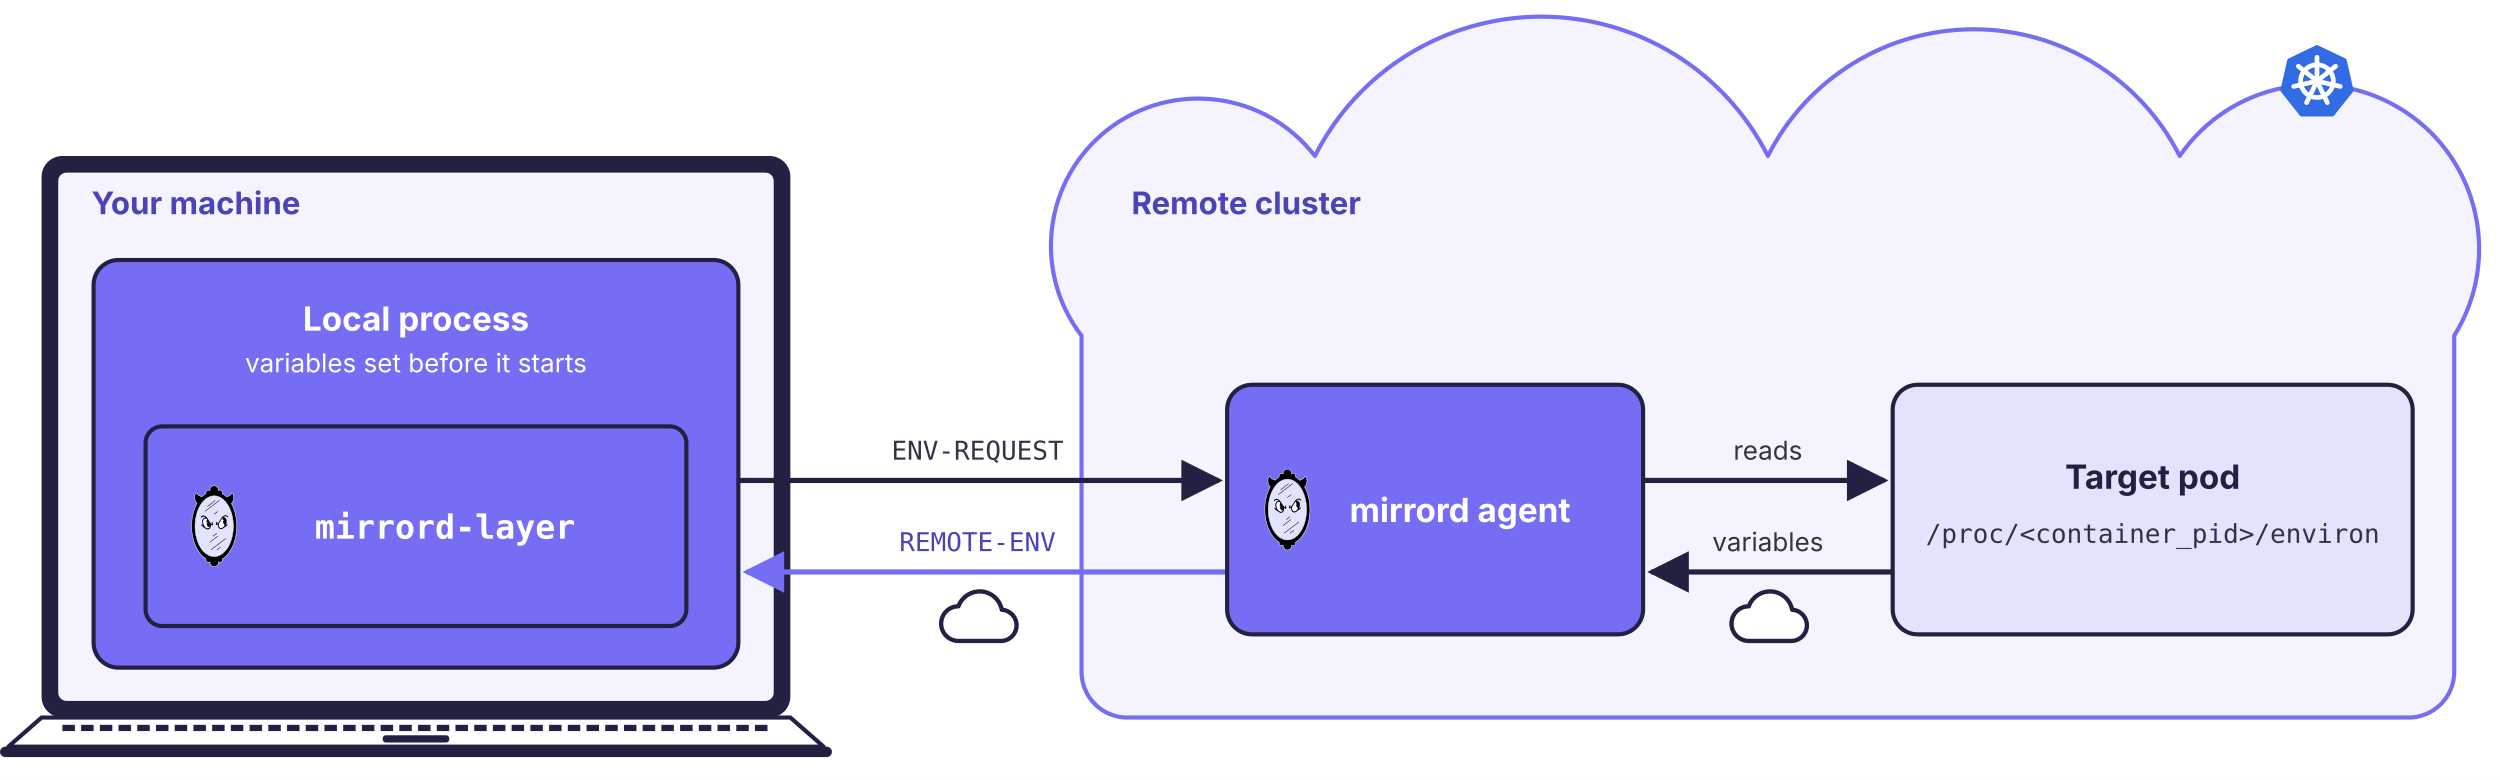
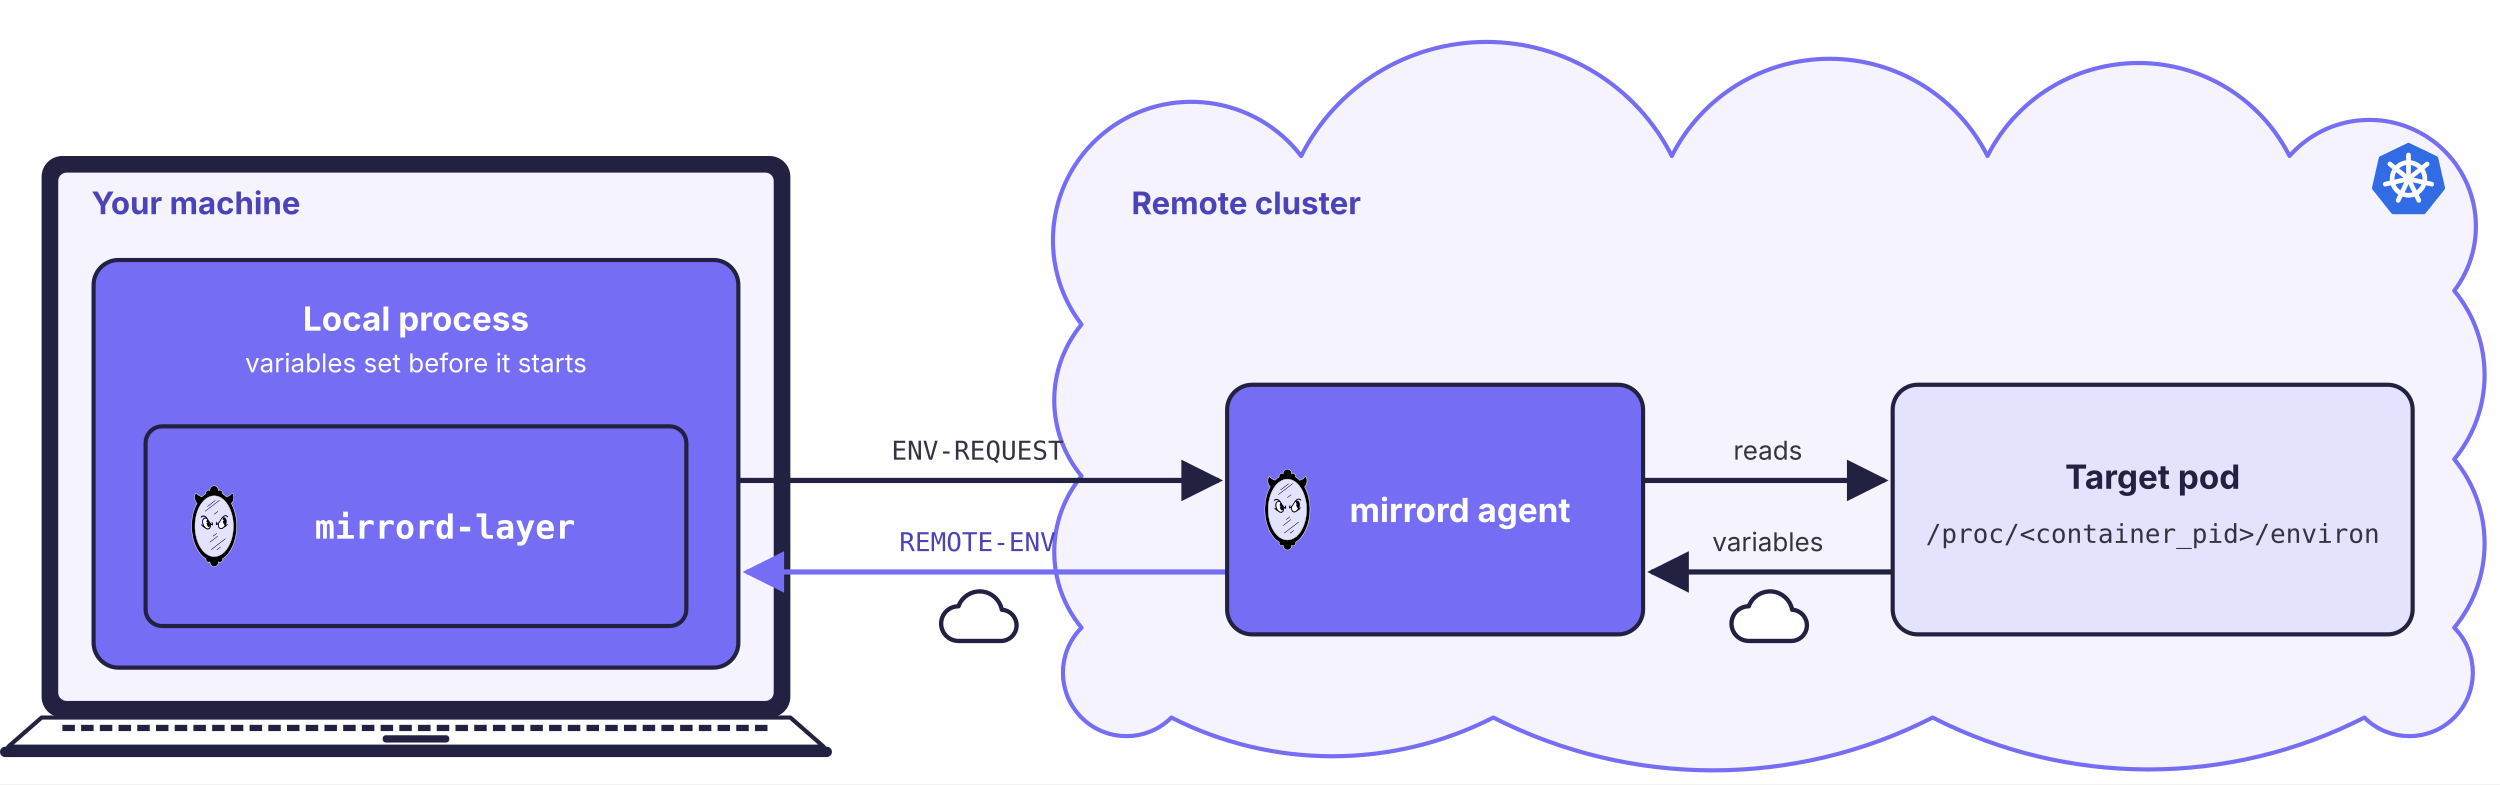
- <svg xmlns="http://www.w3.org/2000/svg" viewBox="0 -35 1202 375" width="1202" height="375" font-family="Inter, Helvetica, Arial, sans-serif" role="img" aria-labelledby="t d">
+ <svg xmlns="http://www.w3.org/2000/svg" viewBox="0 -35 1202 377" width="1202" height="377" font-family="Inter, Helvetica, Arial, sans-serif" role="img" aria-labelledby="t d">
  <defs>
    <marker id="arrow" viewBox="0 0 10 10" refX="9" refY="5" markerWidth="8" markerHeight="8" orient="auto-start-reverse">
      <path d="M0 0 L10 5 L0 10 z" fill="#232141" />
    </marker>
    <marker id="arrow-purple" viewBox="0 0 10 10" refX="9" refY="5" markerWidth="8" markerHeight="8" orient="auto-start-reverse">
      <path d="M0 0 L10 5 L0 10 z" fill="#756DF3" />
    </marker>
    <symbol id="k8s" viewBox="0 0 32 32">
      <polygon points="16.00,1.60 27.73,7.25 30.62,19.94 22.51,30.11 9.49,30.11 1.38,19.94 4.27,7.25" fill="#326CE5" stroke="#326CE5" stroke-width="2" stroke-linejoin="round" />
      <g fill="none" stroke="#ffffff" stroke-width="2" stroke-linecap="round">
        <circle cx="16" cy="16" r="7" />
        <line x1="16.00" y1="13.40" x2="16.00" y2="5.80" />
        <line x1="18.03" y1="14.38" x2="23.97" y2="9.64" />
        <line x1="18.53" y1="16.58" x2="25.94" y2="18.27" />
        <line x1="17.13" y1="18.34" x2="20.43" y2="25.19" />
        <line x1="14.87" y1="18.34" x2="11.57" y2="25.19" />
        <line x1="13.47" y1="16.58" x2="6.06" y2="18.27" />
        <line x1="13.97" y1="14.38" x2="8.03" y2="9.64" />
      </g>
      <circle cx="16" cy="16" r="2.4" fill="#ffffff" />
    </symbol>
    <symbol id="mirrord" viewBox="97 61 391 696">
      <path fill="#ffffff" d="M255.6,387c4.1,19.1-0.9,36.1-12,40.5c-8.2,3.2-17.8,0-26.5-8.2c-0.3-0.6-0.9-0.9-1.5-1.2c0,0,0,0-0.3-0.3 c-5.5-5.6-10.5-13.2-14-22c-4.7-11.5-6.1-23.2-4.4-33.5c1.8-9.4,6.1-16.1,12.8-18.8c5.5-2.3,12.5-1.5,19.3,2.6 c1.5,2.3,2.6,4.4,3.8,6.2c-4.1,2.6-6.4,10.3-6.4,20.3l3.2,1.8l11.1,6.5l-12.5,1.5h-0.9c0.3,1.2,0.3,2.3,0.6,3.5 c3.2,17.9,12,31.1,19,29.7c6.4-1.2,9.6-14.4,7.6-30.2C255.3,386.4,255.6,386.7,255.6,387z" />
      <path fill="#ffffff" d="M384,398.4c-3.2,6.8-7.3,12.3-12,17c0,0,0,0-0.3,0c-0.6,0.3-0.9,0.9-1.2,1.2c-8.7,7.9-18.4,11.5-26.5,8.2 c-11.1-4.7-16-21.4-12-40.5c1.5-1.8,3.2-3.8,4.7-5.6c5-6.5,9-13.2,12.8-20l1.2-2.1c1.2-1.8,2-3.8,3.2-5.6c1.2-2.1,2.6-4.4,4.4-7 c3.5-2.1,6.7-3.2,9.9-3.8c-2,4.7-2.3,10.3-2.3,15.3l3.2,1.8l11.1,6.5l-12.5,1.5h-0.9c0.3,1.2,0.3,2.3,0.6,3.8 C370.5,384.6,377.5,397,384,398.4z" />
      <path fill="#E4E3FD" d="M405,391.7c-1.5-1.2-3.8-0.9-5,0.6c-3.2,4.1-7,7.9-11.1,11.5c1.2-2.3,2.6-5,3.5-7.6 c5.3-12.6,6.7-25.8,4.7-37.3c-2.3-12-8.2-20.6-16.9-24.1c-4.1-1.8-8.8-2.1-13.7-1.2c4.4-4.4,10.2-8.5,17.5-10 c8.2-1.5,16.6,1.5,20.4,7.3c1.2,1.5,3.2,2.1,5,0.9c1.5-1.2,2-3.2,0.9-4.7c-5.5-8.2-16.6-12.3-27.4-10c-11.1,2.1-19.3,9.7-24.2,15.6 c-2,2.3-3.8,5-5.5,7.3c-2,2.9-3.5,5.6-5,8.2c-1.2,2.1-2.3,3.8-3.2,5.6l-1.2,2.1c-3.8,6.5-7.6,13.2-12.3,19.1 c-5.8,7.6-11.7,12.9-18.4,16.7c0.6-5,2-9.7,4.4-14.1c0.9-1.8,0.3-3.8-1.5-4.7c-1.7-0.9-3.8-0.3-4.7,1.5c-2.9,5.6-4.7,11.5-5.3,17.6 c0,0.9-0.3,3.5,1.5,5.6c1.2,1.2,2.3,1.8,4.1,1.8c1.5,0,2.9-0.3,4.4-1.5c2.6-1.5,5.3-3.2,7.9-5.3c-1.7,18.5,5,34.1,17.5,39.3 c2.9,1.2,5.8,1.8,8.8,1.8c8.5,0,17.5-4.4,25.4-12c11.4-6.2,21.6-14.4,29.5-24.7C406.7,395.2,406.4,392.8,405,391.7z M292.1,149.1 c90.1,0,163.6,116.6,163.6,259.6s-73.5,259.6-163.6,259.6c-90.4,0-163.6-116.6-163.6-259.6S201.9,149.1,292.1,149.1z M389.5,517.3 c0.9-0.6,0.9-1.8,0.3-2.3c-0.6-0.9-1.8-0.9-2.3-0.3l-122.5,93.7c-0.9,0.6-0.9,1.8-0.3,2.3c0.3,0.3,0.9,0.6,1.5,0.6 c0.3,0,0.9,0,1.2-0.3L389.5,517.3z M346.9,589c0.9-0.6,0.9-1.8,0.3-2.3c-0.6-0.9-1.8-0.9-2.3-0.3l-31.2,23.2 c-0.9,0.6-0.9,1.8-0.3,2.3c0.3,0.6,0.9,0.9,1.5,0.9c0.3,0,0.6-0.3,0.9-0.3L346.9,589z M338.2,189.1c0.9-0.6,0.9-1.8,0.3-2.3 c-0.6-0.9-1.8-0.9-2.3-0.3l-122.5,93.4c-0.9,0.6-0.9,1.8-0.3,2.3c0.3,0.3,0.9,0.6,1.5,0.6c0.3,0,0.9,0,0.9-0.3L338.2,189.1z M324.4,284.5c0.9-0.6,0.9-1.8,0.3-2.3c-0.6-0.9-1.7-0.9-2.3-0.3l-31.2,22.9c-0.9,0.6-0.9,1.8-0.3,2.3c0.3,0.6,0.9,0.6,1.5,0.6 c0.3,0,0.6,0,0.9-0.3L324.4,284.5z M322.7,495.9c0.9-0.6,0.9-1.8,0.3-2.3c-0.6-0.9-1.8-0.9-2.3-0.3l-66.2,50.8 c-0.9,0.6-0.9,1.8-0.3,2.3c0.3,0.3,0.9,0.6,1.5,0.6c0.3,0,0.6,0,0.9-0.3L322.7,495.9z M314.8,472.4c0.9-0.6,0.9-1.8,0.3-2.3 c-0.6-0.9-1.8-0.9-2.3-0.3L281.6,493c-0.9,0.6-0.9,1.8-0.3,2.3c0.3,0.6,0.9,0.9,1.5,0.9c0.3,0,0.9-0.3,0.9-0.3L314.8,472.4z M302.3,190.5c0.9-0.6,0.9-1.8,0.3-2.3c-0.6-0.9-1.7-0.9-2.3-0.3L234,239c-0.9,0.6-0.9,1.8-0.3,2.3c0.3,0.3,0.9,0.6,1.5,0.6 c0.3,0,0.9,0,1.2-0.3L302.3,190.5z M280.1,399.6c1.8-2.1,1.5-4.7,1.5-5.6c-0.6-6.2-2.3-12.3-5-17.9c-0.9-1.8-2.9-2.3-4.7-1.5 c-1.8,0.9-2.3,2.9-1.5,4.7c2.3,4.4,3.8,9.4,4.4,14.1c-6.4-3.8-12.5-9.4-18.4-16.7c-4.7-6.2-8.8-12.9-12.3-19.1l-1.5-2.3 c-1.2-1.8-2-3.8-3.2-5.6c-1.5-2.3-2.9-5.3-5-8.2c0,0,0,0,0-0.3c-1.5-2.3-3.5-5-5.5-7.3c-5-5.9-13.1-13.2-24.2-15.6 c-10.8-2.1-21.9,2.1-27.4,10c-1.2,1.5-0.6,3.8,0.9,4.7c1.5,1.2,3.8,0.6,4.7-0.9c4.1-5.9,12.5-8.8,20.4-7.3 c7.3,1.5,13.1,5.9,17.5,10c-4.7-0.9-9.3-0.3-13.7,1.2c-8.8,3.5-14.6,12-16.9,24.1c-2,11.5-0.3,24.7,4.7,37.3 c1.2,2.6,2.3,5.3,3.5,7.6c-4.1-3.5-7.9-7.3-11.1-11.5c-1.2-1.5-3.5-1.8-5-0.6c-1.5,1.2-1.8,3.5-0.6,5c8.2,10,18.4,18.5,29.5,24.7 c7.9,7.6,16.9,11.7,25.7,11.7c2.9,0,6.1-0.6,8.8-1.8c12.5-5.3,19-20.6,17.5-39.3c2.6,2.1,5,3.8,7.9,5.3c1.5,0.9,2.9,1.2,4.4,1.2 C277.8,401.4,279.2,400.8,280.1,399.6z" />
      <path d="M439.4,215.2c29.5,54,45.5,122.4,45.5,193.8c0,123.6-49,234.9-122.8,279.2c0.6,2.1,1.2,4.4,1.2,6.8 c0,12.3-10.2,22.6-22.5,22.6c-4.4,0-8.8-1.2-12.3-3.5c0.3,1.2,0.3,2.6,0.3,3.8c0,20.3-16.3,36.7-36.5,36.7s-36.5-16.4-36.5-36.7 c0-1.2,0-2.6,0.3-3.8c-3.5,2.3-7.9,3.5-12.3,3.5c-12.3,0-22.5-10-22.5-22.6c0-2.3,0.3-4.7,1.2-6.8C148.6,643.6,99.3,532.3,99.3,409 c0-71.9,16.3-140.9,46.4-195.3c-1.5-0.9-2.3-2.1-3.5-3.2c-9.9-11.2-15.5-26.4-16.9-42.6c-0.6-11.5,0.9-23.2,5-33.8 c0.6-1.8,2.6-6.8,7.6-7.3c5.3-0.6,8.5,3.8,11.4,7.9c1.2,1.5,2.3,2.9,2.9,3.8c5.5,5.3,12.5,9.7,21.6,13.8c4.4,2.1,9,3.8,13.4,5.3 c11.1-11.2,22.8-20.6,35-27.9c-0.6-2.3-1.2-4.4-1.2-6.8c0-12.3,10.2-22.6,22.5-22.6c4.4,0,8.8,1.2,12.3,3.5c0-1.2-0.3-2.6-0.3-3.8 c0-20.3,16.3-36.7,36.5-36.7c20.1,0,36.5,16.4,36.5,36.7c0,1.2,0,2.6-0.3,3.8c3.5-2.3,7.9-3.5,12.3-3.5c12.5,0,22.5,10.3,22.5,22.6 c0,2.3-0.3,4.7-1.2,6.8c12.5,7.6,24.8,17.3,36.2,29.1c4.7-1.5,9-3.2,13.7-5.3c9-4.1,16-8.5,21.6-13.8c0.9-0.9,2-2.3,2.9-3.8 c2.9-4.1,6.1-8.5,11.4-7.9c5,0.6,7,5.6,7.6,7.3c4.1,10.6,5.5,22.3,4.7,33.8c-1.2,15.9-7,31.4-16.9,42.6 C442.3,212.6,441.1,214,439.4,215.2z M455.7,409c0-143.3-73.5-259.6-163.6-259.6c-90.4,0-163.6,116.6-163.6,259.6 c0,143,73.5,259.6,163.6,259.6C382.5,668.6,455.7,552,455.7,409z" />
      <path fill="#ffffff" d="M292.4,756.6c-21.2,0-38.5-17.4-38.5-38.7c0-0.1,0-0.2,0-0.3c-3,1.3-6.5,2-10,2c-13.5,0-24.5-11-24.5-24.6 c0-2.2,0.2-4.2,0.7-5.9c-36.1-22.2-66.8-60.3-88.9-110.2C109,528.5,97.3,469.7,97.3,409c0-71.5,16.3-140.6,45.8-194.7 c-0.6-0.5-1.1-1-1.5-1.5c-0.3-0.3-0.5-0.6-0.8-0.8l-0.1-0.1c-9.7-10.9-15.9-26.4-17.4-43.7c-0.6-12.5,1.1-24.4,5.1-34.7 c0.8-2.3,3.2-7.9,9.2-8.6c6.5-0.7,10.4,4.7,13.2,8.7c1.1,1.4,2.2,2.8,2.9,3.7c5.3,5,11.9,9.2,20.9,13.3c3.5,1.7,7.6,3.3,12.1,4.8 c10.7-10.7,21.9-19.6,33.2-26.5c-0.5-1.9-0.9-3.7-0.9-5.8c0-13.3,11.2-24.6,24.5-24.6c3.5,0,6.9,0.7,10,2c0-0.1,0-0.2,0-0.3 c0-21.3,17.3-38.7,38.5-38.7c21.2,0,38.5,17.4,38.5,38.7c0,0.1,0,0.2,0,0.3c3-1.3,6.5-2,10-2c13.5,0,24.5,11,24.5,24.6 c0,2.2-0.2,4.2-0.7,5.9c12.2,7.6,23.8,16.9,34.3,27.6c3.7-1.2,7.6-2.7,12.3-4.8c9-4.1,15.7-8.4,21-13.4c0.7-0.7,1.8-2,2.6-3.4 l0.1-0.1c2.8-4,6.7-9.5,13.2-8.8c6,0.7,8.5,6.3,9.3,8.7c4,10.4,5.7,22.4,4.8,34.5c-1.2,16.6-7.5,32.4-17.2,43.5c-0.4,1-1.3,2-2.4,3 c29,53.9,44.9,122.4,44.9,193.3c0,60.9-11.7,119.7-33.9,170.2c-22,49.9-52.6,87.9-88.6,110c0.5,1.9,0.8,3.8,0.8,5.8 c0,13.3-11.2,24.6-24.5,24.6c-3.5,0-6.9-0.7-10-2c0,0.1,0,0.2,0,0.3C330.8,739.2,313.6,756.6,292.4,756.6z M259.4,709.5l-1.2,5 c-0.2,0.9-0.2,2.3-0.2,3.3c0,19.1,15.5,34.7,34.5,34.7s34.5-15.6,34.5-34.7c0-1.1,0-2.4-0.2-3.3l-1.2-5l4.3,2.9 c3.1,2.1,7,3.2,11.1,3.2c11.1,0,20.5-9.4,20.5-20.6c0-2.1-0.5-4.2-1.1-6.2l-0.4-1.5l1.3-0.8c72.9-43.8,121.8-155.3,121.8-277.5 c0-70.8-16.1-139.3-45.3-192.8l-0.9-1.6l1.5-1c1.6-1.1,2.3-2.2,2.4-2.5l0.1-0.4l0.3-0.3c9.3-10.4,15.2-25.5,16.4-41.4 c0.9-11.6-0.7-22.9-4.5-32.9c-0.6-1.7-2.3-5.6-6-6.1c-3.8-0.4-6.3,2.6-9.5,7c-0.9,1.5-2.1,3-3.2,4.1c-5.7,5.4-12.7,9.9-22.2,14.2 c-5.4,2.4-9.7,4-13.9,5.4l-1.2,0.4l-0.9-0.9c-10.9-11.3-23-21-35.8-28.8l-1.5-0.9l0.7-1.6c0.7-1.6,1-3.5,1-6 c0-11.4-9.2-20.6-20.5-20.6c-4.1,0-8.1,1.1-11.1,3.2l-4.3,2.9l1.2-5c0.2-0.9,0.2-2.3,0.2-3.3c0-19.1-15.5-34.7-34.5-34.7 c-19,0-34.5,15.6-34.5,34.7c0,0.5,0.1,1.1,0.1,1.7c0.1,0.7,0.2,1.4,0.2,2.1v3.8l-3.1-2.1c-3.1-2.1-7-3.2-11.1-3.2 c-11.1,0-20.5,9.4-20.5,20.6c0,1.9,0.4,3.6,0.9,5.6l0.5,2.1l-1.3,0.8c-11.8,7.1-23.5,16.4-34.6,27.6l-0.9,0.9l-1.2-0.4 c-5.1-1.7-9.7-3.5-13.6-5.4c-9.5-4.3-16.5-8.8-22.1-14.2l-0.2-0.2l-0.1-0.2c-0.5-0.8-1.7-2.2-2.8-3.6l-0.1-0.1 c-3.1-4.4-5.7-7.5-9.5-7.1c-3.7,0.4-5.4,4.3-5.9,6c-3.8,9.8-5.5,21.2-4.9,33c1.5,16.4,7.3,31.1,16.4,41.3c0.3,0.3,0.6,0.6,0.9,0.9 c0.7,0.8,1.4,1.5,2.2,2l1.6,1l-0.9,1.7c-29.7,53.8-46.1,122.8-46.1,194.3c0,121.9,49.2,233.4,122.4,277.5l1.5,0.9l-0.7,1.6 c-0.7,1.6-1,3.5-1,6c0,11.4,9.2,20.6,20.5,20.6c4.1,0,8.1-1.1,11.1-3.2L259.4,709.5z M292.1,670.6c-91.3,0-165.6-117.3-165.6-261.6 s74.3-261.6,165.6-261.6c91.3,0,165.6,117.3,165.6,261.6S383.4,670.6,292.1,670.6z M292.1,151.4c-89.1,0-161.6,115.5-161.6,257.6 c0,68.8,16.9,133.5,47.7,182.3c30.6,48.5,71,75.2,113.9,75.2c89.1,0,161.6-115.5,161.6-257.6C453.7,267,381.2,151.4,292.1,151.4z" />
      <path d="M344.9,586.3c0.9-0.6,1.7-0.3,2.3,0.3c0.6,0.9,0.3,1.8-0.3,2.3l-31.2,23.2c-0.3,0.3-0.6,0.3-0.9,0.3 c-0.6,0-1.2-0.3-1.5-0.9c-0.6-0.9-0.3-1.8,0.3-2.3L344.9,586.3z" />
      <path d="M372,415.5c4.4-4.4,8.5-10.3,12-17c-6.4-1.8-13.4-13.8-16.3-29.7c-0.3-1.2-0.6-2.3-0.6-3.8h0.9l12.5-1.5l-11.1-6.5 l-3.2-1.8c0-5,0.3-10.6,2.3-15.3c-3.2,0.6-6.7,1.8-9.9,3.8c-1.8,2.3-3.2,5-4.4,7c-1.2,2.1-2.3,3.8-3.2,5.6l-1.2,2.1 c-3.8,6.5-7.9,13.5-12.8,20c-1.5,2.1-3.2,3.8-4.7,5.6c-4.1,19.1,0.9,35.8,12,40.5c8.2,3.2,17.8-0.3,26.5-8.2 C370.8,416.3,371.4,415.8,372,415.5z M410.5,326.8c1.2,1.5,0.9,3.8-0.9,4.7c-1.5,1.2-3.8,0.9-5-0.9c-4.1-5.9-12.5-8.8-20.4-7.3 c-7.3,1.5-13.1,5.9-17.5,10c4.7-0.9,9.3-0.3,13.7,1.2c8.8,3.5,14.9,12,16.9,24.1c2,11.5,0.3,24.7-4.7,37.3 c-1.2,2.6-2.3,5.3-3.5,7.6c4.1-3.5,7.9-7.3,11.1-11.5c1.2-1.5,3.5-1.8,5-0.6c1.5,1.2,1.7,3.5,0.6,5c-8.2,10.3-18.4,18.5-29.5,24.7 c-7.9,7.6-16.9,12-25.4,12c-3.2,0-6.1-0.6-8.8-1.8c-12.5-5.3-19-20.6-17.5-39.3c-2.6,2.1-5.3,3.8-7.9,5.3c-1.5,0.9-3.2,1.5-4.4,1.5 c-1.5,0-2.9-0.6-4.1-1.8c-1.7-2.1-1.5-4.7-1.5-5.6c0.6-6.2,2.3-12,5.3-17.6c0.9-1.8,2.9-2.3,4.7-1.5c1.8,0.9,2.3,2.9,1.5,4.7 c-2.3,4.4-3.8,9.4-4.4,14.1c6.4-3.8,12.5-9.4,18.4-16.7c4.7-6.2,8.8-12.6,12.3-19.1l1.2-2.1c1.2-2.1,2.3-3.8,3.2-5.6 c1.5-2.3,2.9-5.3,5-8.2c1.8-2.3,3.5-5,5.5-7.3c5-5.9,13.4-13.2,24.2-15.6C393.9,314.5,405,318.6,410.5,326.8z" />
      <path d="M324.4,284.5l-31.5,23.2c-0.3,0.3-0.6,0.3-0.9,0.3c-0.6,0-1.2-0.3-1.5-0.6c-0.6-0.9-0.3-1.8,0.3-2.3l31.2-23.2 c0.9-0.6,1.7-0.3,2.3,0.3C325.6,282.7,325.3,283.9,324.4,284.5z" />
      <path d="M312.8,469.5c0.9-0.6,1.8-0.3,2.3,0.3c0.6,0.9,0.3,1.8-0.3,2.3l-31.2,23.2c-0.3,0.3-0.6,0.3-0.9,0.3 c-0.6,0-1.2-0.3-1.5-0.9c-0.6-0.9-0.3-1.8,0.3-2.3L312.8,469.5z" />
      <path d="M387.5,514.7c0.9-0.6,1.8-0.3,2.3,0.3c0.6,0.9,0.3,1.8-0.3,2.3L267,611c-0.3,0.3-0.6,0.3-1.2,0.3c-0.6,0-1.2-0.3-1.5-0.6 c-0.6-0.9-0.6-1.8,0.3-2.3L387.5,514.7z" />
      <path d="M320.7,493c0.9-0.6,1.8-0.3,2.3,0.3c0.6,0.9,0.6,1.8-0.3,2.3l-66.2,51.1c-0.3,0.3-0.6,0.3-0.9,0.3c-0.6,0-1.2-0.3-1.5-0.6 c-0.6-0.9-0.6-1.8,0.3-2.3L320.7,493z" />
      <path d="M300.2,187.9c0.9-0.6,1.7-0.3,2.3,0.3c0.6,0.9,0.6,1.8-0.3,2.3l-65.9,51.1c-0.3,0.3-0.6,0.3-1.2,0.3 c-0.6,0-0.9-0.3-1.5-0.6c-0.6-0.9-0.3-1.8,0.3-2.3L300.2,187.9z" />
      <path d="M213.6,279.8l122.5-93.7c0.6-0.6,1.8-0.3,2.3,0.3c0.6,0.9,0.3,1.8-0.3,2.3l-122.5,93.7c-0.3,0.3-0.6,0.3-0.9,0.3 c-0.6,0-1.2-0.3-1.5-0.6C212.7,281.6,212.7,280.4,213.6,279.8z" />
      <path d="M243.9,427.5c11.1-4.4,16-21.4,12-40.5c-0.3-0.3-0.6-0.6-0.9-0.9c2,15.9-1.2,29.1-7.6,30.2c-7.3,1.5-15.8-12-19-29.7 c-0.3-1.2-0.3-2.3-0.6-3.5h0.9l12.5-1.5l-11.1-6.5l-3.2-1.8c0-10,2.3-17.6,6.4-20.3c-1.2-2.1-2.3-4.1-3.8-6.2 c-7-4.1-13.7-5-19.3-2.6c-6.4,2.6-11.1,9.4-12.8,18.8c-1.8,10-0.3,22,4.4,33.5c3.5,8.8,8.5,16.4,14,22c0,0,0.3,0,0.3,0.3 c0.6,0.3,1.2,0.9,1.5,1.2C225.9,427.2,235.8,430.7,243.9,427.5z M204.9,319.1c11.1,2.1,19.3,9.7,24.2,15.6c2,2.3,3.8,5,5.5,7.3 c0,0,0,0,0,0.3c2,2.9,3.5,5.6,5,8.2c1.2,1.8,2,3.5,3.2,5.6l1.5,2.3c3.8,6.5,7.6,12.9,12.3,19.1c5.8,7.3,11.7,12.9,18.4,16.7 c-0.6-5-2-9.7-4.4-14.1c-0.9-1.8-0.3-3.8,1.5-4.7c1.8-0.9,3.8-0.3,4.7,1.5c2.9,5.6,4.7,11.5,5,17.9c0,0.9,0.3,3.5-1.5,5.6 c-1.2,1.2-2.6,1.8-4.1,1.8c-1.5,0-2.9-0.6-4.4-1.2c-2.6-1.5-5.3-3.2-7.9-5.3c1.7,18.5-5,34.1-17.5,39.3c-2.9,1.2-5.8,1.8-8.8,1.8 c-8.5,0-17.5-4.4-25.7-11.7c-11.4-6.2-21.6-14.7-29.5-24.7c-1.2-1.5-0.9-3.8,0.6-5c1.5-1.2,3.8-0.9,5,0.6c3.2,4.1,7,7.9,11.1,11.5 c-1.2-2.3-2.6-5-3.5-7.6c-5-12.6-6.7-25.8-4.7-37.3c2-12,8.2-20.6,16.9-24.1c4.1-1.8,8.8-2.1,13.7-1.2c-4.4-4.4-10.2-8.8-17.5-10 c-8.2-1.5-16.6,1.5-20.4,7.3c-1.2,1.5-3.2,2.1-4.7,0.9c-1.5-1.2-2-3.2-0.9-4.7C183,320.9,194.1,317.1,204.9,319.1z" />
    </symbol>
    <symbol id="cloud" viewBox="0 0 48 32">
      <path d="M13 30 H37 A9 9 0 0 0 38 12 A13 13 0 0 0 13 10 A10 10 0 0 0 13 30 Z" fill="#ffffff" stroke="#232141" stroke-width="2.5" stroke-linejoin="round" />
    </symbol>
  </defs>
-   <rect x="0" y="-35" width="1202" height="375" fill="#ffffff" />
+   <rect x="0" y="-35" width="1202" height="377" fill="#ffffff" />
  <rect x="20" y="40" width="360" height="270" rx="10" fill="#232141" />
  <rect x="28" y="48" width="344" height="254" rx="4" fill="#F5F4FE" />
  <path d="M20 310 H380 L396 324 H4 Z" fill="#ffffff" stroke="#232141" stroke-width="2" stroke-linejoin="round" />
  <line x1="30" y1="315" x2="370" y2="315" stroke="#232141" stroke-width="3" stroke-dasharray="6 3" />
  <rect x="184" y="318.5" width="32" height="3.5" rx="1.5" fill="#232141" />
  <rect x="0" y="324" width="400" height="5" rx="2.5" fill="#232141" />
  <text x="44" y="68" font-size="15" font-weight="700" fill="#4a44b8">Your machine</text>
-   <path d="M542.0 310.0 A22 22 0 0 1 520.0 288.0 L520.0 126.4 A70.8 70.8 0 0 1 632.2 40.0 A122.0 122.0 0 0 1 850.0 40.0 A110.9 110.9 0 0 1 1048.0 40.0 A78.9 78.9 0 0 1 1180.0 126.4 L1180.0 288.0 A22 22 0 0 1 1158.0 310.0 Z" fill="#F5F4FE" stroke="#756DF3" stroke-width="2" stroke-linejoin="round" />
+   <path d="M520.0 266.8 A57.2 57.2 0 0 1 520.0 193.9 A57.2 57.2 0 0 1 520.0 121.0 A66.5 66.5 0 0 1 625.6 40.0 A99.8 99.8 0 0 1 803.8 40.0 A85.0 85.0 0 0 1 955.6 40.0 A81.3 81.3 0 0 1 1100.8 40.0 A51.2 51.2 0 0 1 1180.0 104.8 A63.5 63.5 0 0 1 1180.0 185.8 A63.5 63.5 0 0 1 1180.0 266.8 A30.5 30.5 0 0 1 1136.8 310.0 A228.4 228.4 0 0 1 929.2 310.0 A232.3 232.3 0 0 1 718.0 310.0 A170.3 170.3 0 0 1 563.2 310.0 A30.5 30.5 0 0 1 520.0 266.8 Z" fill="#F5F4FE" stroke="#756DF3" stroke-width="2" stroke-linejoin="round" />
  <text x="544" y="68" font-size="15" font-weight="700" fill="#4a44b8">Remote cluster</text>
  <rect x="45" y="90" width="310" height="196" rx="12" fill="#756DF3" stroke="#232141" stroke-width="2" />
  <text x="200" y="124" font-size="16" font-weight="700" fill="#ffffff" text-anchor="middle">Local process</text>
  <text x="200" y="144" font-size="12.5" fill="#ffffff" text-anchor="middle">variables set before it starts</text>
  <rect x="70" y="170" width="260" height="96" rx="8" fill="#756DF3" stroke="#232141" stroke-width="2" />
  <use href="#mirrord" x="92" y="198" width="22" height="40" />
  <text x="214" y="224" font-size="16" font-weight="700" font-family="Menlo, Consolas, monospace" fill="#ffffff" text-anchor="middle">mirrord-layer</text>
  <line x1="355" y1="196" x2="586" y2="196" stroke="#232141" stroke-width="2.5" marker-end="url(#arrow)" />
  <text x="470" y="186" font-size="12.5" font-family="Menlo, Consolas, monospace" fill="#333344" text-anchor="middle">ENV-REQUEST</text>
  <line x1="590" y1="240" x2="359" y2="240" stroke="#756DF3" stroke-width="2.5" marker-end="url(#arrow-purple)" />
  <text x="470" y="230" font-size="12.5" font-family="Menlo, Consolas, monospace" fill="#4a44b8" text-anchor="middle">REMOTE-ENV</text>
  <use href="#cloud" x="450" y="248" width="40" height="27" />
  <rect x="590" y="150" width="200" height="120" rx="12" fill="#756DF3" stroke="#232141" stroke-width="2" />
  <use href="#mirrord" x="608" y="190" width="22" height="40" />
  <text x="702" y="216" font-size="16" font-weight="700" fill="#ffffff" text-anchor="middle">mirrord agent</text>
  <line x1="790" y1="196" x2="906" y2="196" stroke="#232141" stroke-width="2.5" marker-end="url(#arrow)" />
  <text x="850" y="186" font-size="12.5" fill="#333344" text-anchor="middle">reads</text>
  <line x1="910" y1="240" x2="794" y2="240" stroke="#232141" stroke-width="2.5" marker-end="url(#arrow)" />
  <text x="850" y="230" font-size="12.5" fill="#333344" text-anchor="middle">variables</text>
  <use href="#cloud" x="830" y="248" width="40" height="27" />
  <rect x="910" y="150" width="250" height="120" rx="12" fill="#E4E3FD" stroke="#232141" stroke-width="2" />
  <text x="1035" y="200" font-size="16" font-weight="700" fill="#232141" text-anchor="middle">Target pod</text>
  <text x="1035" y="226" font-size="12.5" font-family="Menlo, Consolas, monospace" fill="#333344" text-anchor="middle">/proc/&lt;container_pid&gt;/environ</text>
-   <use href="#k8s" x="1096" y="-14" width="36" height="36" />
+   <use href="#k8s" x="1140" y="33" width="36" height="36" />
</svg>
